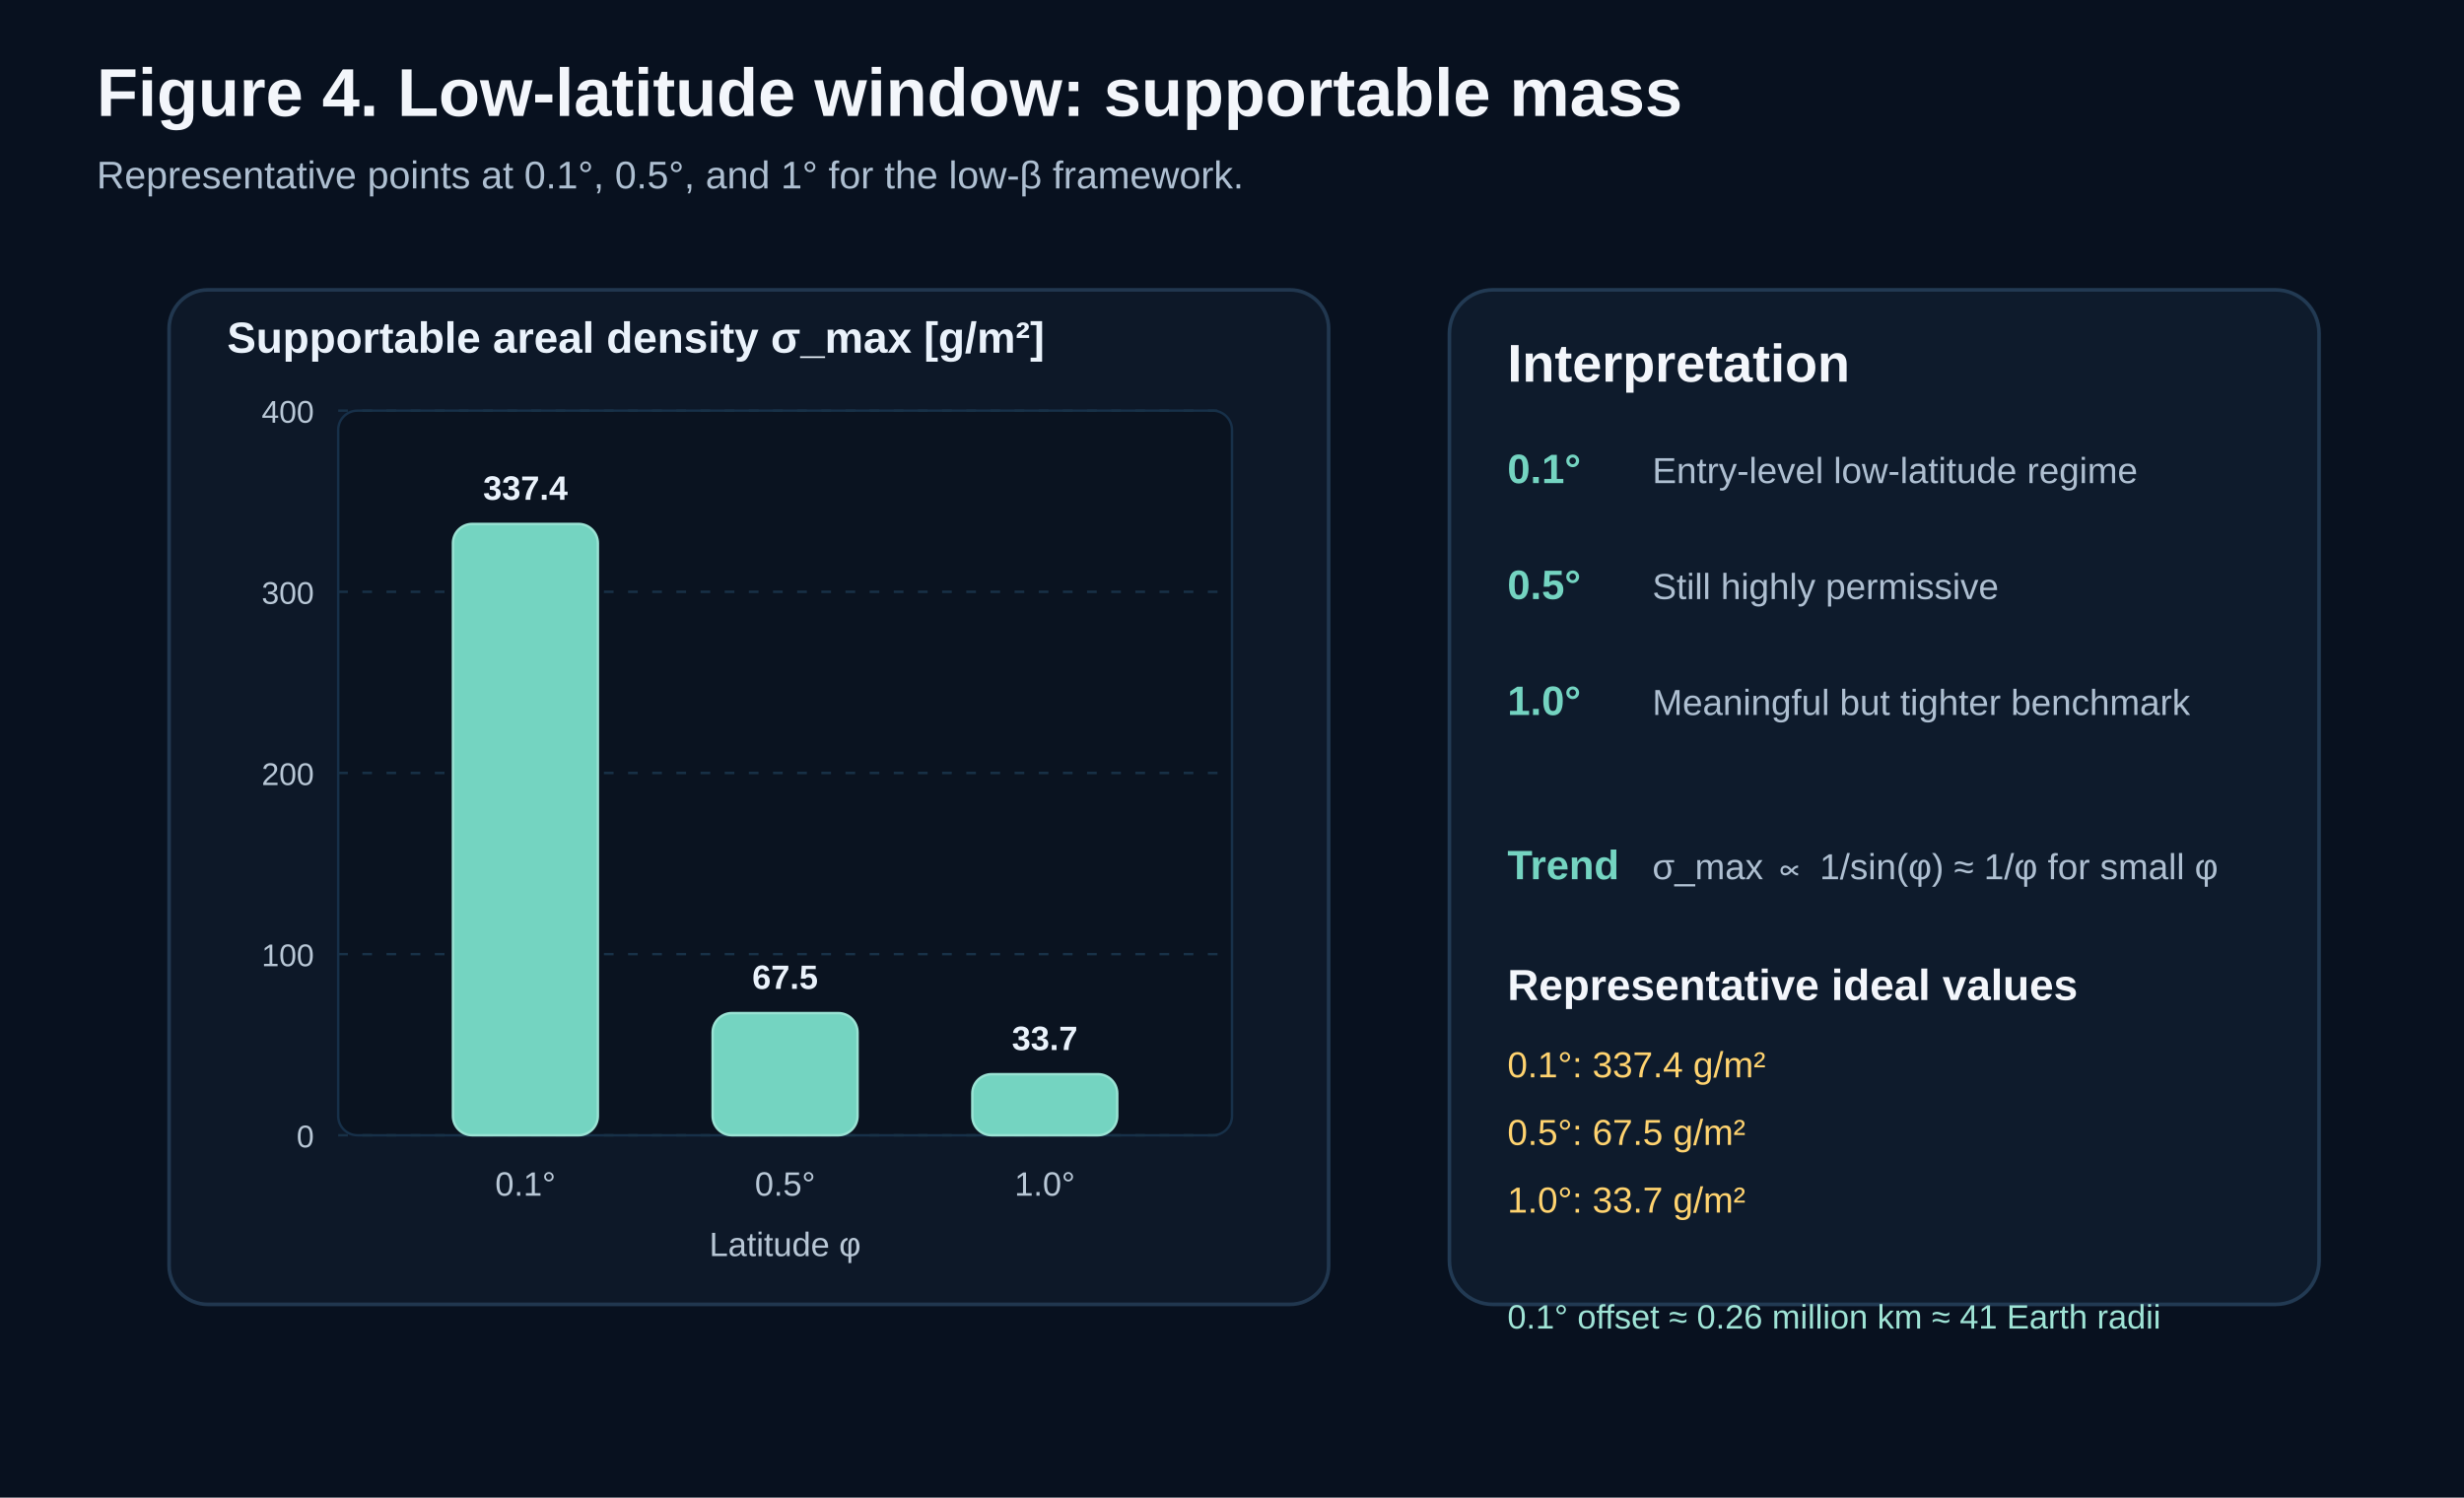
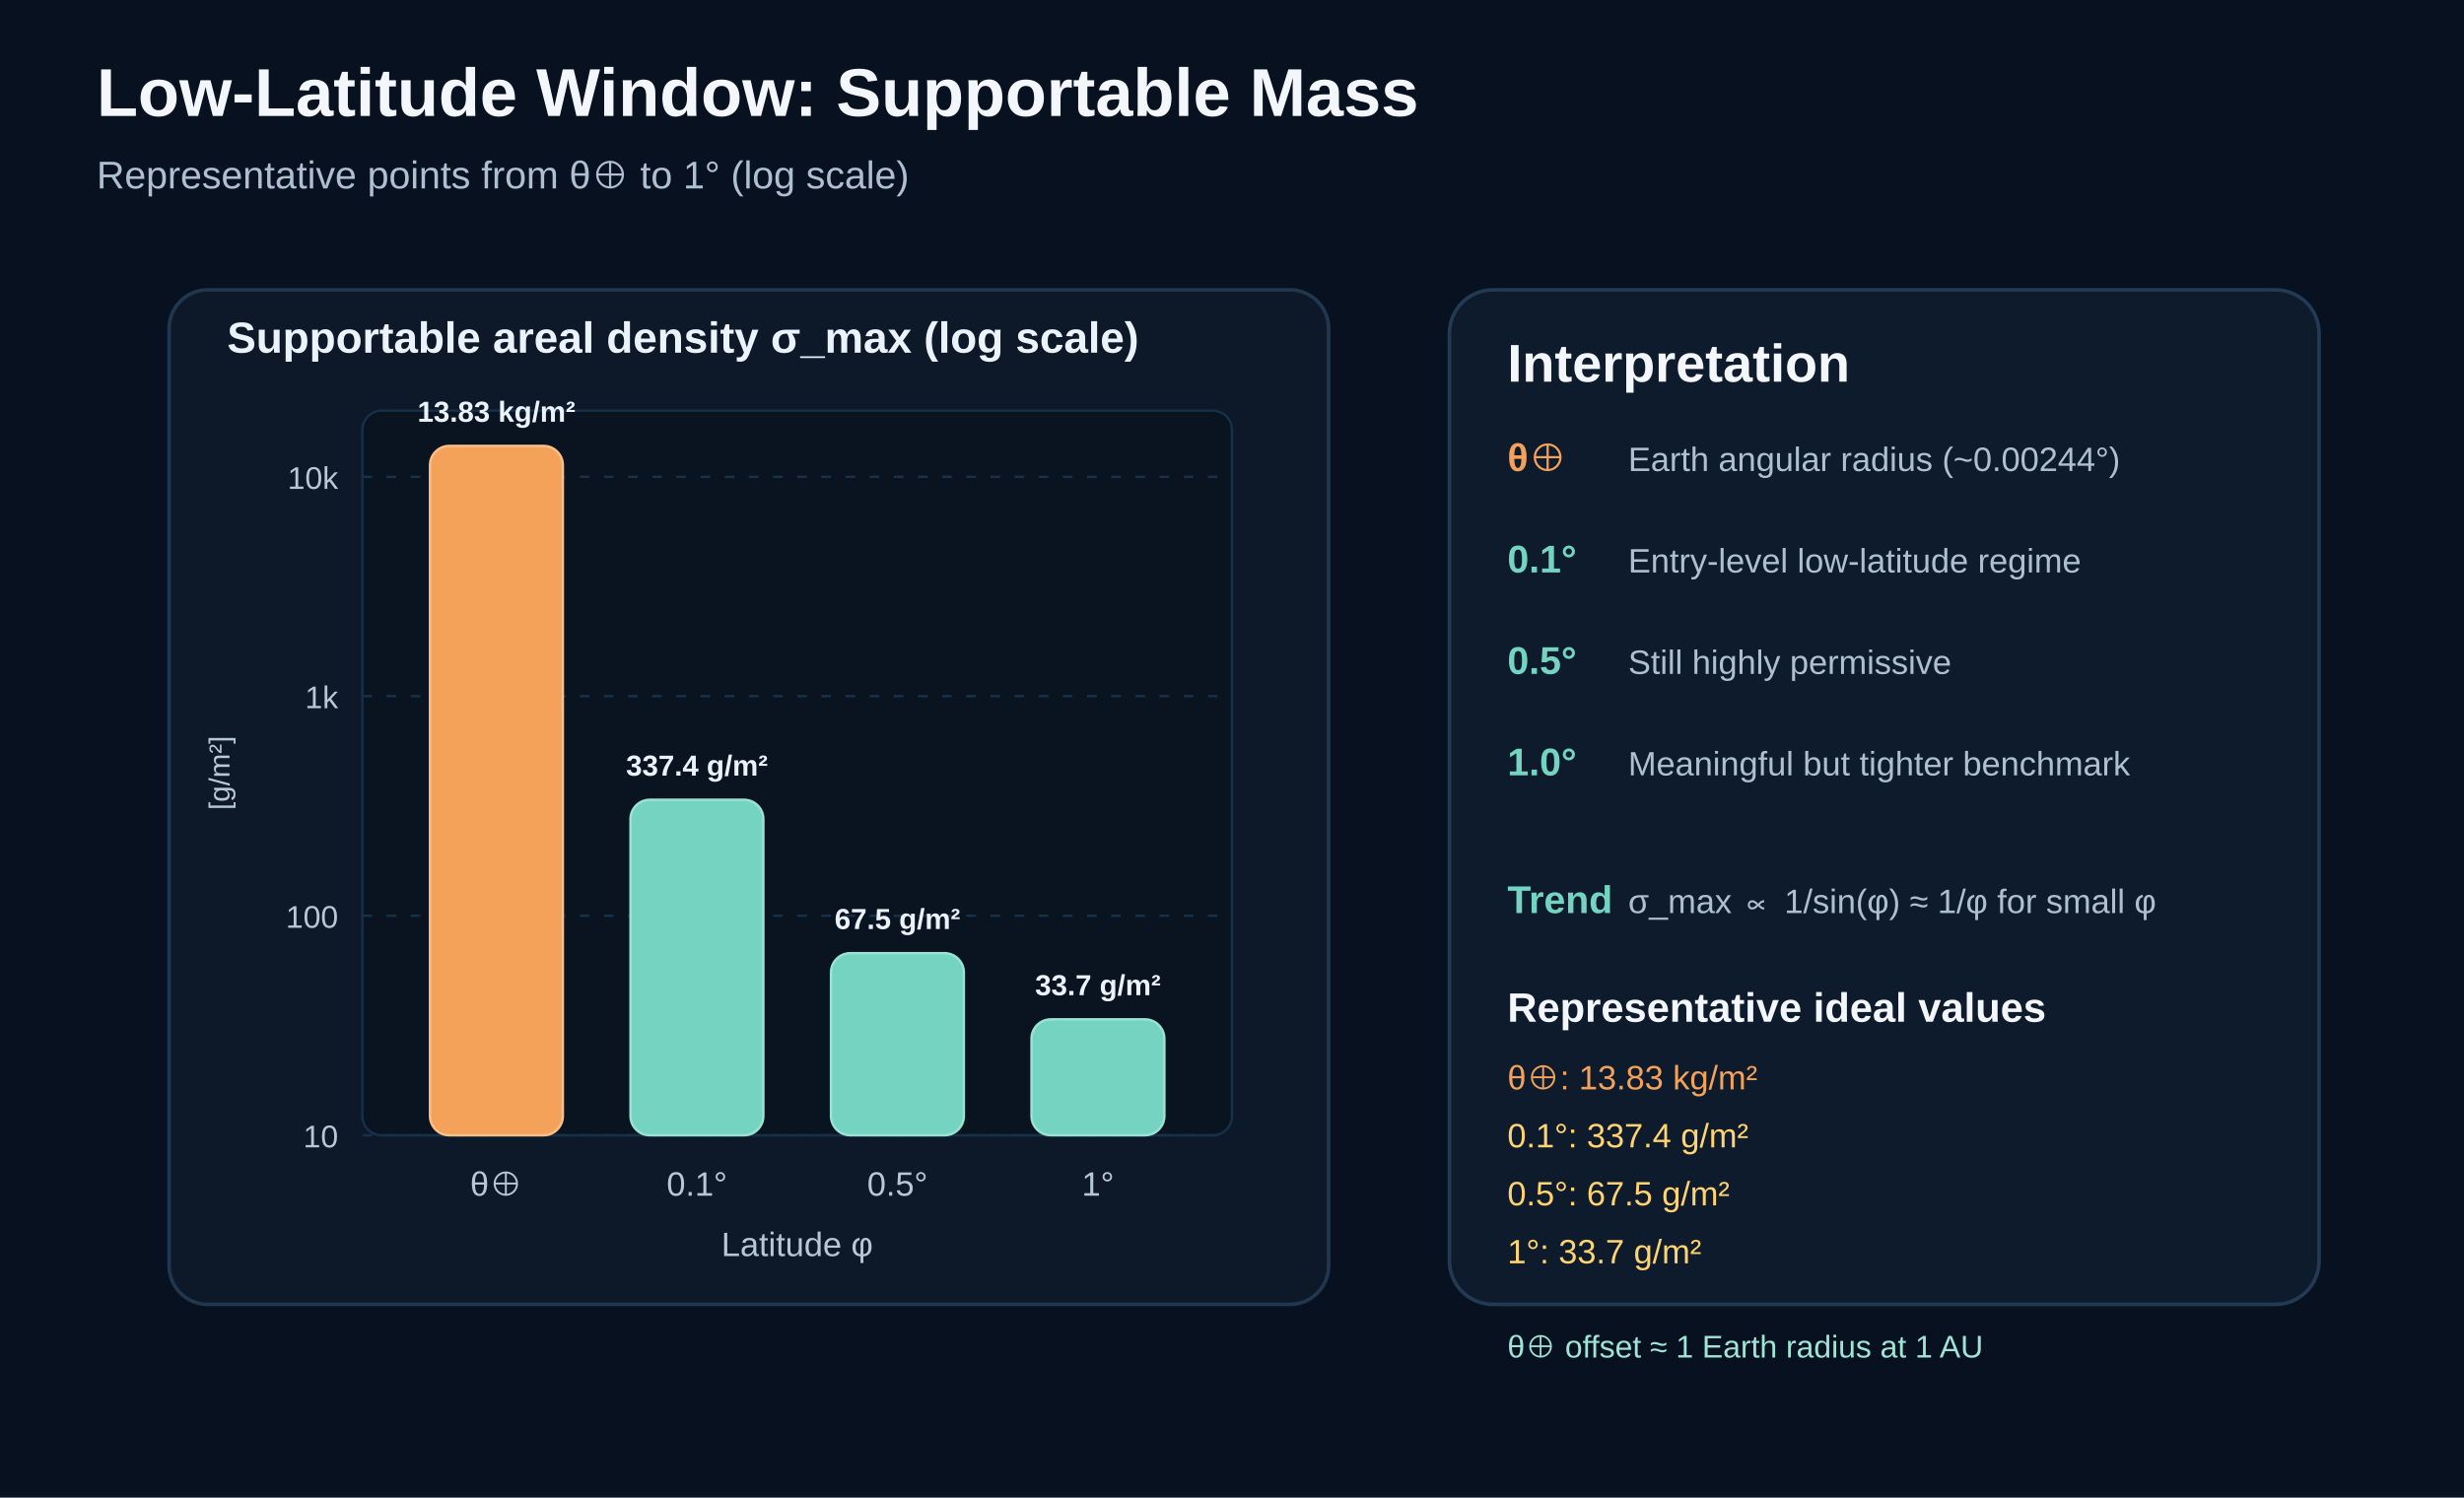
<svg xmlns="http://www.w3.org/2000/svg" width="1020" height="620" viewBox="0 0 1020 620" fill="none">
  <rect x="0" y="0" width="1020" height="620" fill="#08111f" />
-   <text x="40" y="48" fill="#f3f6fb" font-size="28" font-family="Arial, Helvetica, sans-serif" font-weight="700">Figure 4. Low-latitude window: supportable mass</text>
-   <text x="40" y="78" fill="#aebfd1" font-size="16" font-family="Arial, Helvetica, sans-serif">Representative points at 0.1°, 0.5°, and 1° for the low-β framework.</text>
+   <text x="40" y="48" fill="#f3f6fb" font-size="28" font-family="Arial, Helvetica, sans-serif" font-weight="700">Low-Latitude Window: Supportable Mass</text>
+   <text x="40" y="78" fill="#aebfd1" font-size="16" font-family="Arial, Helvetica, sans-serif">Representative points from θ⊕ to 1° (log scale)</text>
  <rect x="70" y="120" width="480" height="420" rx="16" fill="#0d1828" stroke="#21374f" stroke-width="1.5" />
-   <text x="94" y="146" fill="#eaf2fb" font-size="18" font-family="Arial, Helvetica, sans-serif" font-weight="700">Supportable areal density σ_max [g/m²]</text>
-   <rect x="140" y="170" width="370" height="300" rx="8" fill="#0a1320" stroke="#173049" stroke-width="1" />
-   <line x1="140" y1="470.0" x2="510" y2="470.0" stroke="#183147" stroke-width="1" stroke-dasharray="4 6" />
-   <text x="130" y="475.0" fill="#b8c7d6" font-size="13" font-family="Arial, Helvetica, sans-serif" text-anchor="end">0</text>
-   <line x1="140" y1="395.0" x2="510" y2="395.0" stroke="#183147" stroke-width="1" stroke-dasharray="4 6" />
-   <text x="130" y="400.0" fill="#b8c7d6" font-size="13" font-family="Arial, Helvetica, sans-serif" text-anchor="end">100</text>
-   <line x1="140" y1="320.0" x2="510" y2="320.0" stroke="#183147" stroke-width="1" stroke-dasharray="4 6" />
-   <text x="130" y="325.0" fill="#b8c7d6" font-size="13" font-family="Arial, Helvetica, sans-serif" text-anchor="end">200</text>
-   <line x1="140" y1="245.0" x2="510" y2="245.0" stroke="#183147" stroke-width="1" stroke-dasharray="4 6" />
-   <text x="130" y="250.0" fill="#b8c7d6" font-size="13" font-family="Arial, Helvetica, sans-serif" text-anchor="end">300</text>
-   <line x1="140" y1="170.0" x2="510" y2="170.0" stroke="#183147" stroke-width="1" stroke-dasharray="4 6" />
-   <text x="130" y="175.0" fill="#b8c7d6" font-size="13" font-family="Arial, Helvetica, sans-serif" text-anchor="end">400</text>
-   <rect x="187.5" y="216.9" width="60" height="253.1" rx="8" fill="#74d4c1" stroke="#9ae3d4" stroke-width="1" />
-   <text x="217.5" y="206.9" fill="#eaf2fb" font-size="14" font-family="Arial, Helvetica, sans-serif" font-weight="700" text-anchor="middle">337.4</text>
-   <text x="217.5" y="495" fill="#b8c7d6" font-size="14" font-family="Arial, Helvetica, sans-serif" text-anchor="middle">0.1°</text>
-   <rect x="295.0" y="419.4" width="60" height="50.6" rx="8" fill="#74d4c1" stroke="#9ae3d4" stroke-width="1" />
-   <text x="325.0" y="409.4" fill="#eaf2fb" font-size="14" font-family="Arial, Helvetica, sans-serif" font-weight="700" text-anchor="middle">67.5</text>
-   <text x="325.0" y="495" fill="#b8c7d6" font-size="14" font-family="Arial, Helvetica, sans-serif" text-anchor="middle">0.5°</text>
-   <rect x="402.5" y="444.7" width="60" height="25.3" rx="8" fill="#74d4c1" stroke="#9ae3d4" stroke-width="1" />
-   <text x="432.5" y="434.7" fill="#eaf2fb" font-size="14" font-family="Arial, Helvetica, sans-serif" font-weight="700" text-anchor="middle">33.7</text>
-   <text x="432.5" y="495" fill="#b8c7d6" font-size="14" font-family="Arial, Helvetica, sans-serif" text-anchor="middle">1.0°</text>
-   <text x="325.0" y="520" fill="#b8c7d6" font-size="14" font-family="Arial, Helvetica, sans-serif" text-anchor="middle">Latitude φ</text>
+   <text x="94" y="146" fill="#eaf2fb" font-size="18" font-family="Arial, Helvetica, sans-serif" font-weight="700">Supportable areal density σ_max (log scale)</text>
+   <rect x="150" y="170" width="360" height="300" rx="8" fill="#0a1320" stroke="#173049" stroke-width="1" />
+   <line x1="150" y1="470.0" x2="510" y2="470.0" stroke="#183147" stroke-width="1" stroke-dasharray="4 6" />
+   <text x="140" y="475.0" fill="#b8c7d6" font-size="13" font-family="Arial, Helvetica, sans-serif" text-anchor="end">10</text>
+   <line x1="150" y1="379.1" x2="510" y2="379.1" stroke="#183147" stroke-width="1" stroke-dasharray="4 6" />
+   <text x="140" y="384.1" fill="#b8c7d6" font-size="13" font-family="Arial, Helvetica, sans-serif" text-anchor="end">100</text>
+   <line x1="150" y1="288.2" x2="510" y2="288.2" stroke="#183147" stroke-width="1" stroke-dasharray="4 6" />
+   <text x="140" y="293.2" fill="#b8c7d6" font-size="13" font-family="Arial, Helvetica, sans-serif" text-anchor="end">1k</text>
+   <line x1="150" y1="197.4" x2="510" y2="197.4" stroke="#183147" stroke-width="1" stroke-dasharray="4 6" />
+   <text x="140" y="202.4" fill="#b8c7d6" font-size="13" font-family="Arial, Helvetica, sans-serif" text-anchor="end">10k</text>
+   <text x="95" y="320.0" fill="#b8c7d6" font-size="12" font-family="Arial, Helvetica, sans-serif" text-anchor="middle" transform="rotate(-90, 95, 320.0)">[g/m²]</text>
+   <rect x="178.0" y="184.6" width="55" height="285.4" rx="8" fill="#f4a259" stroke="#f7c08a" stroke-width="1" />
+   <text x="205.5" y="174.6" fill="#eaf2fb" font-size="12" font-family="Arial, Helvetica, sans-serif" font-weight="700" text-anchor="middle">13.83 kg/m²</text>
+   <text x="205.5" y="495" fill="#b8c7d6" font-size="14" font-family="Arial, Helvetica, sans-serif" text-anchor="middle">θ⊕</text>
+   <rect x="261.0" y="331.1" width="55" height="138.9" rx="8" fill="#74d4c1" stroke="#9ae3d4" stroke-width="1" />
+   <text x="288.5" y="321.1" fill="#eaf2fb" font-size="12" font-family="Arial, Helvetica, sans-serif" font-weight="700" text-anchor="middle">337.4 g/m²</text>
+   <text x="288.5" y="495" fill="#b8c7d6" font-size="14" font-family="Arial, Helvetica, sans-serif" text-anchor="middle">0.1°</text>
+   <rect x="344.0" y="394.6" width="55" height="75.4" rx="8" fill="#74d4c1" stroke="#9ae3d4" stroke-width="1" />
+   <text x="371.5" y="384.6" fill="#eaf2fb" font-size="12" font-family="Arial, Helvetica, sans-serif" font-weight="700" text-anchor="middle">67.5 g/m²</text>
+   <text x="371.5" y="495" fill="#b8c7d6" font-size="14" font-family="Arial, Helvetica, sans-serif" text-anchor="middle">0.5°</text>
+   <rect x="427.0" y="422.0" width="55" height="48.0" rx="8" fill="#74d4c1" stroke="#9ae3d4" stroke-width="1" />
+   <text x="454.5" y="412.0" fill="#eaf2fb" font-size="12" font-family="Arial, Helvetica, sans-serif" font-weight="700" text-anchor="middle">33.7 g/m²</text>
+   <text x="454.5" y="495" fill="#b8c7d6" font-size="14" font-family="Arial, Helvetica, sans-serif" text-anchor="middle">1°</text>
+   <text x="330.0" y="520" fill="#b8c7d6" font-size="14" font-family="Arial, Helvetica, sans-serif" text-anchor="middle">Latitude φ</text>
  <rect x="600" y="120" width="360" height="420" rx="18" fill="#0e1b2c" stroke="#223a53" stroke-width="1.5" />
  <text x="624" y="158" fill="#f3f6fb" font-size="22" font-family="Arial, Helvetica, sans-serif" font-weight="700">Interpretation</text>
-   <text x="624" y="200" fill="#74d4c1" font-size="17" font-family="Arial, Helvetica, sans-serif" font-weight="700">0.1°</text>
-   <text x="684" y="200" fill="#aebfd1" font-size="15" font-family="Arial, Helvetica, sans-serif">Entry-level low-latitude regime</text>
-   <text x="624" y="248" fill="#74d4c1" font-size="17" font-family="Arial, Helvetica, sans-serif" font-weight="700">0.5°</text>
-   <text x="684" y="248" fill="#aebfd1" font-size="15" font-family="Arial, Helvetica, sans-serif">Still highly permissive</text>
-   <text x="624" y="296" fill="#74d4c1" font-size="17" font-family="Arial, Helvetica, sans-serif" font-weight="700">1.0°</text>
-   <text x="684" y="296" fill="#aebfd1" font-size="15" font-family="Arial, Helvetica, sans-serif">Meaningful but tighter benchmark</text>
-   <text x="624" y="364" fill="#74d4c1" font-size="17" font-family="Arial, Helvetica, sans-serif" font-weight="700">Trend</text>
-   <text x="684" y="364" fill="#aebfd1" font-size="15" font-family="Arial, Helvetica, sans-serif">σ_max ∝ 1/sin(φ) ≈ 1/φ for small φ</text>
-   <text x="624" y="414" fill="#f3f6fb" font-size="18" font-family="Arial, Helvetica, sans-serif" font-weight="700">Representative ideal values</text>
-   <text x="624" y="446" fill="#ffd36f" font-size="15" font-family="Arial, Helvetica, sans-serif">0.1°: 337.4 g/m²</text>
-   <text x="624" y="474" fill="#ffd36f" font-size="15" font-family="Arial, Helvetica, sans-serif">0.5°: 67.5 g/m²</text>
-   <text x="624" y="502" fill="#ffd36f" font-size="15" font-family="Arial, Helvetica, sans-serif">1.0°: 33.7 g/m²</text>
-   <text x="624" y="550" fill="#9fe4d6" font-size="14" font-family="Arial, Helvetica, sans-serif">0.1° offset ≈ 0.26 million km ≈ 41 Earth radii</text>
+   <text x="624" y="195" fill="#f4a259" font-size="16" font-family="Arial, Helvetica, sans-serif" font-weight="700">θ⊕</text>
+   <text x="674" y="195" fill="#aebfd1" font-size="14" font-family="Arial, Helvetica, sans-serif">Earth angular radius (~0.00244°)</text>
+   <text x="624" y="237" fill="#74d4c1" font-size="16" font-family="Arial, Helvetica, sans-serif" font-weight="700">0.1°</text>
+   <text x="674" y="237" fill="#aebfd1" font-size="14" font-family="Arial, Helvetica, sans-serif">Entry-level low-latitude regime</text>
+   <text x="624" y="279" fill="#74d4c1" font-size="16" font-family="Arial, Helvetica, sans-serif" font-weight="700">0.5°</text>
+   <text x="674" y="279" fill="#aebfd1" font-size="14" font-family="Arial, Helvetica, sans-serif">Still highly permissive</text>
+   <text x="624" y="321" fill="#74d4c1" font-size="16" font-family="Arial, Helvetica, sans-serif" font-weight="700">1.0°</text>
+   <text x="674" y="321" fill="#aebfd1" font-size="14" font-family="Arial, Helvetica, sans-serif">Meaningful but tighter benchmark</text>
+   <text x="624" y="378" fill="#74d4c1" font-size="16" font-family="Arial, Helvetica, sans-serif" font-weight="700">Trend</text>
+   <text x="674" y="378" fill="#aebfd1" font-size="14" font-family="Arial, Helvetica, sans-serif">σ_max ∝ 1/sin(φ) ≈ 1/φ for small φ</text>
+   <text x="624" y="423" fill="#f3f6fb" font-size="17" font-family="Arial, Helvetica, sans-serif" font-weight="700">Representative ideal values</text>
+   <text x="624" y="451" fill="#f4a259" font-size="14" font-family="Arial, Helvetica, sans-serif">θ⊕: 13.83 kg/m²</text>
+   <text x="624" y="475" fill="#ffd36f" font-size="14" font-family="Arial, Helvetica, sans-serif">0.1°: 337.4 g/m²</text>
+   <text x="624" y="499" fill="#ffd36f" font-size="14" font-family="Arial, Helvetica, sans-serif">0.5°: 67.5 g/m²</text>
+   <text x="624" y="523" fill="#ffd36f" font-size="14" font-family="Arial, Helvetica, sans-serif">1°: 33.7 g/m²</text>
+   <text x="624" y="562" fill="#9fe4d6" font-size="13" font-family="Arial, Helvetica, sans-serif">θ⊕ offset ≈ 1 Earth radius at 1 AU</text>
</svg>
